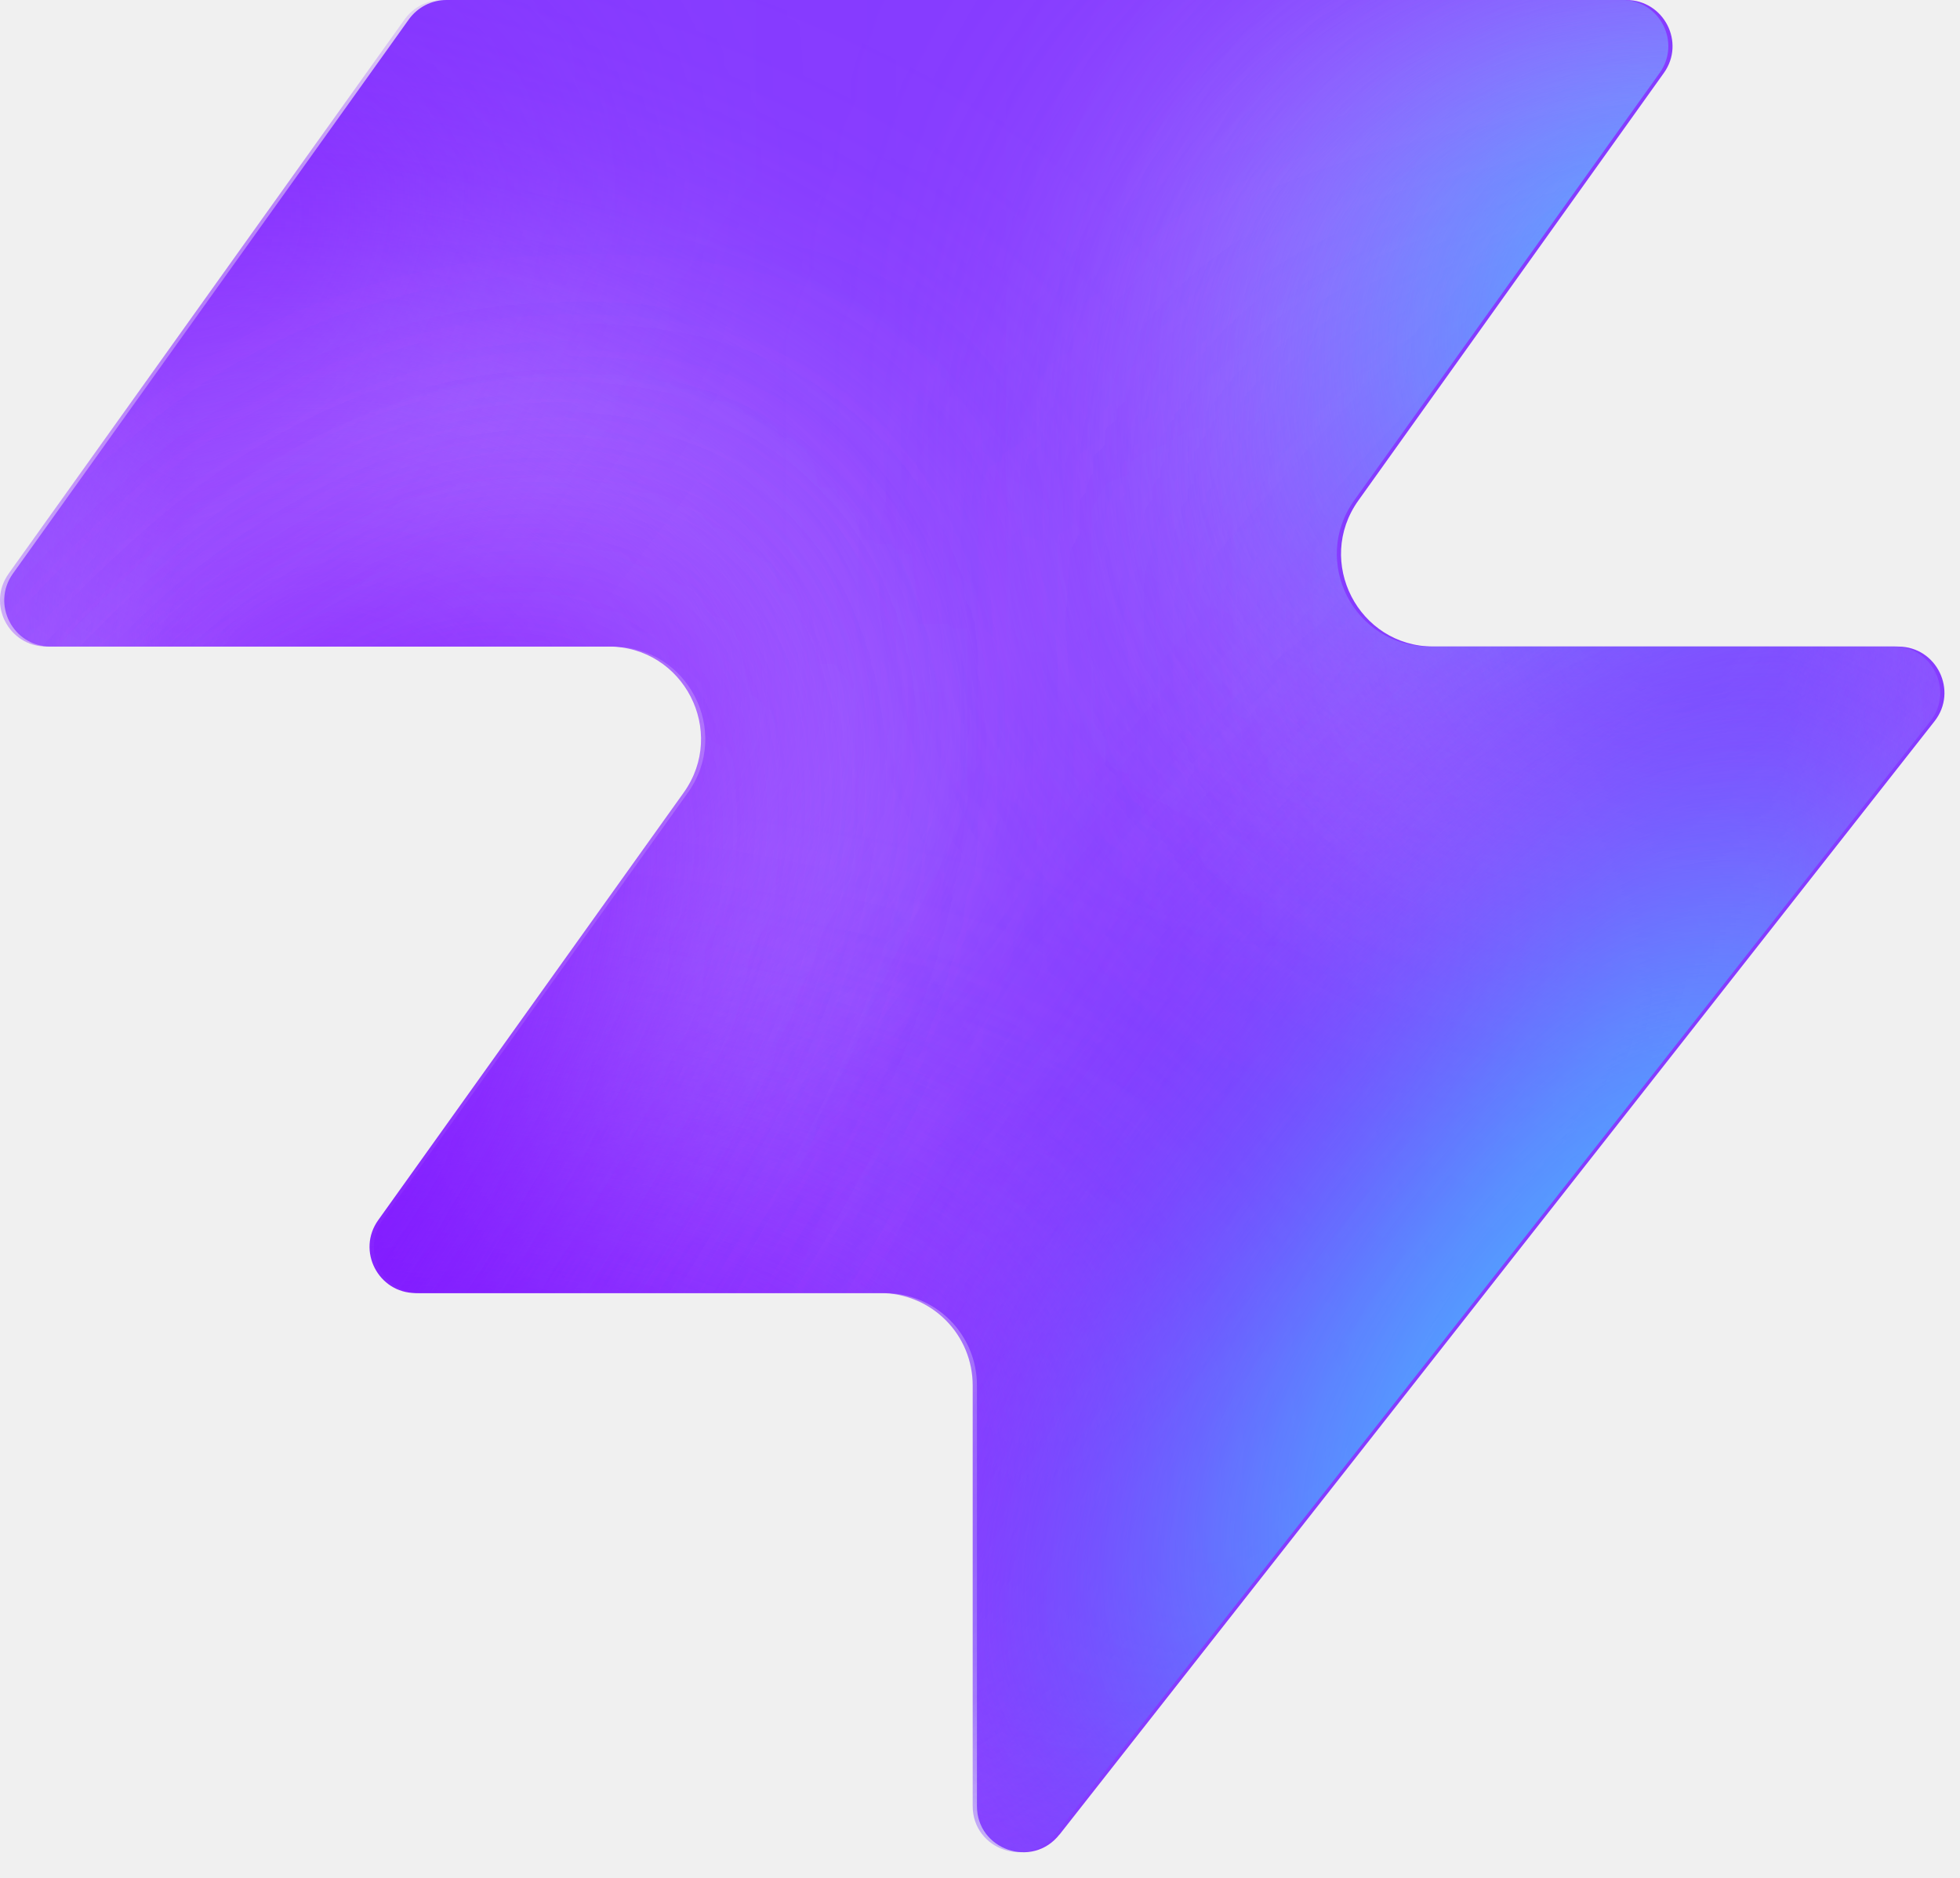
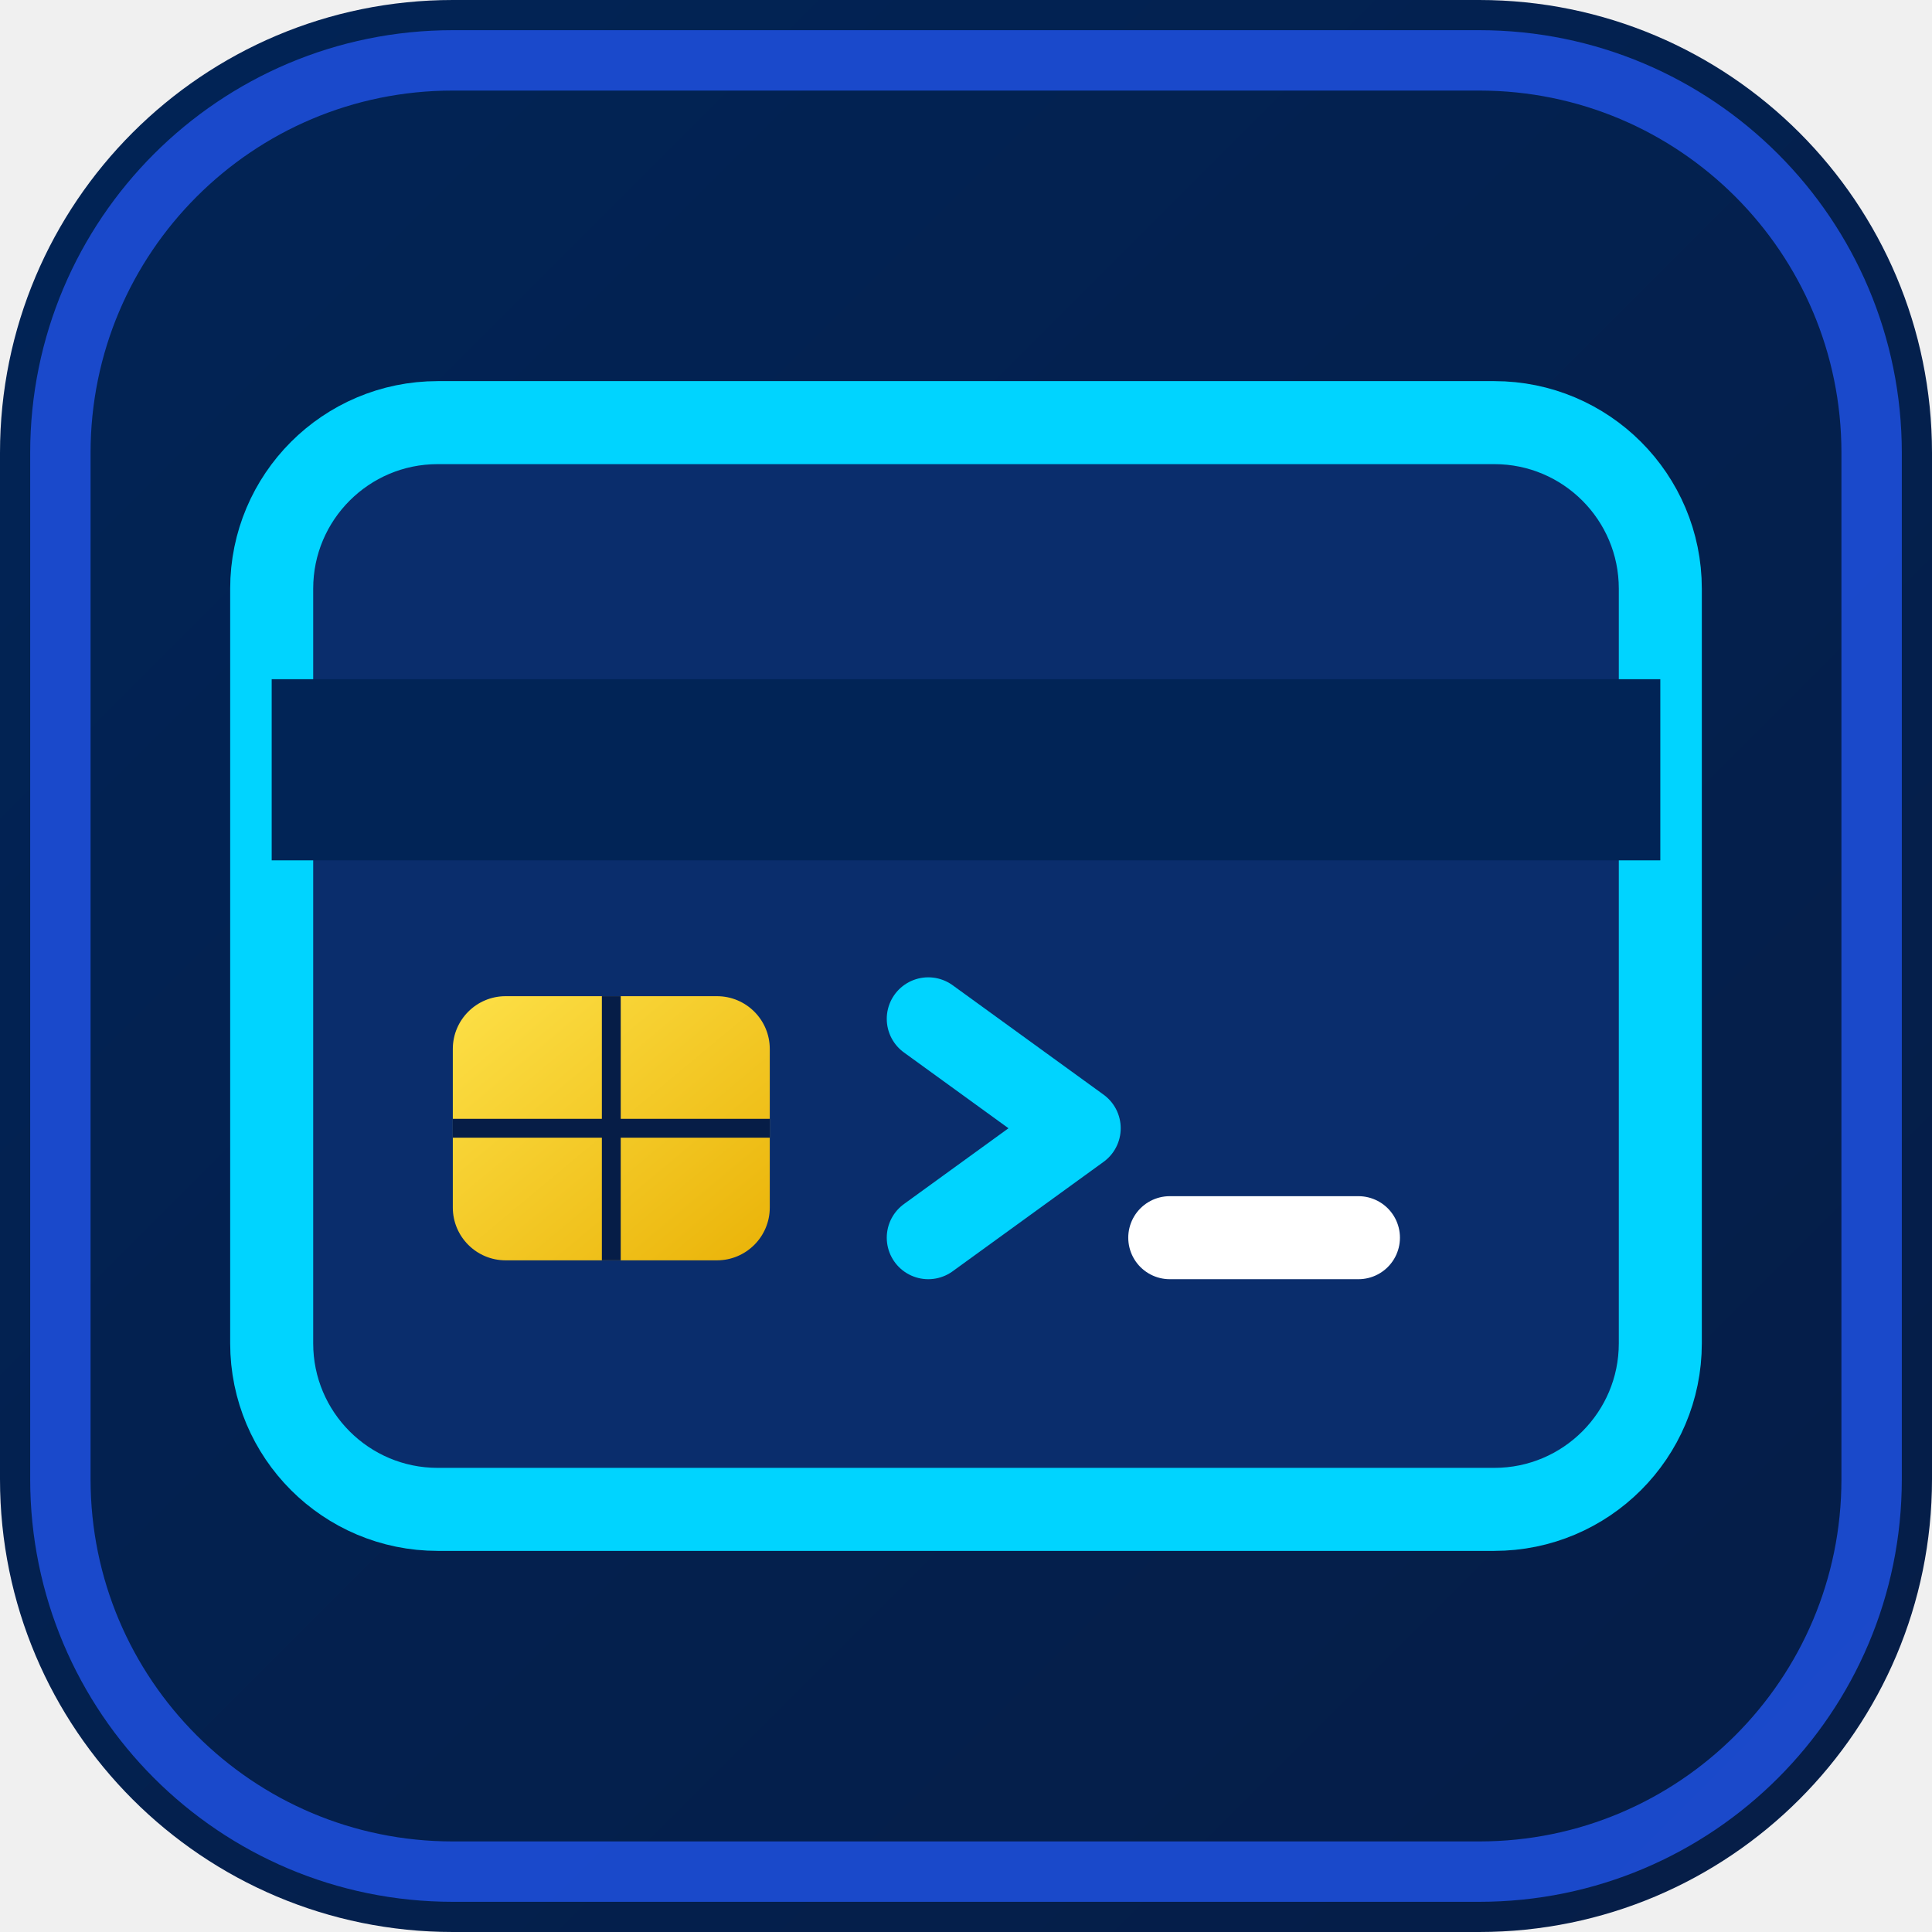
- <svg xmlns="http://www.w3.org/2000/svg" width="48" height="46" fill="none" viewBox="0 0 48 46">
-   <path fill="#863bff" d="M25.946 44.938c-.664.845-2.021.375-2.021-.698V33.937a2.26 2.26 0 0 0-2.262-2.262H10.287c-.92 0-1.456-1.04-.92-1.788l7.48-10.471c1.07-1.497 0-3.578-1.842-3.578H1.237c-.92 0-1.456-1.04-.92-1.788L10.013.474c.214-.297.556-.474.92-.474h28.894c.92 0 1.456 1.04.92 1.788l-7.48 10.471c-1.07 1.498 0 3.579 1.842 3.579h11.377c.943 0 1.473 1.088.89 1.83L25.947 44.94z" style="fill:#863bff;fill:color(display-p3 .525 .23 1);fill-opacity:1" />
-   <mask id="a" width="48" height="46" x="0" y="0" maskUnits="userSpaceOnUse" style="mask-type:alpha">
-     <path fill="#000" d="M25.842 44.938c-.664.844-2.021.375-2.021-.698V33.937a2.26 2.26 0 0 0-2.262-2.262H10.183c-.92 0-1.456-1.04-.92-1.788l7.48-10.471c1.07-1.498 0-3.579-1.842-3.579H1.133c-.92 0-1.456-1.04-.92-1.787L9.91.473c.214-.297.556-.474.92-.474h28.894c.92 0 1.456 1.04.92 1.788l-7.48 10.471c-1.07 1.498 0 3.578 1.842 3.578h11.377c.943 0 1.473 1.088.89 1.832L25.843 44.94z" style="fill:#000;fill-opacity:1" />
-   </mask>
-   <g mask="url(#a)">
-     <g filter="url(#b)">
-       <ellipse cx="5.508" cy="14.704" fill="#ede6ff" rx="5.508" ry="14.704" style="fill:#ede6ff;fill:color(display-p3 .927 .903 1);fill-opacity:1" transform="matrix(.00324 1 1 -.00324 -4.47 31.516)" />
-     </g>
-     <g filter="url(#c)">
-       <ellipse cx="10.399" cy="29.851" fill="#ede6ff" rx="10.399" ry="29.851" style="fill:#ede6ff;fill:color(display-p3 .927 .903 1);fill-opacity:1" transform="matrix(.00324 1 1 -.00324 -39.328 7.883)" />
-     </g>
-     <g filter="url(#d)">
-       <ellipse cx="5.508" cy="30.487" fill="#7e14ff" rx="5.508" ry="30.487" style="fill:#7e14ff;fill:color(display-p3 .492 .077 1);fill-opacity:1" transform="rotate(89.814 -25.913 -14.639)scale(1 -1)" />
-     </g>
-     <g filter="url(#e)">
-       <ellipse cx="5.508" cy="30.599" fill="#7e14ff" rx="5.508" ry="30.599" style="fill:#7e14ff;fill:color(display-p3 .492 .077 1);fill-opacity:1" transform="rotate(89.814 -32.644 -3.334)scale(1 -1)" />
-     </g>
-     <g filter="url(#f)">
-       <ellipse cx="5.508" cy="30.599" fill="#7e14ff" rx="5.508" ry="30.599" style="fill:#7e14ff;fill:color(display-p3 .492 .077 1);fill-opacity:1" transform="matrix(.00324 1 1 -.00324 -34.34 30.47)" />
-     </g>
-     <g filter="url(#g)">
-       <ellipse cx="14.072" cy="22.078" fill="#ede6ff" rx="14.072" ry="22.078" style="fill:#ede6ff;fill:color(display-p3 .927 .903 1);fill-opacity:1" transform="rotate(93.35 24.506 48.493)scale(-1 1)" />
-     </g>
-     <g filter="url(#h)">
-       <ellipse cx="3.47" cy="21.501" fill="#7e14ff" rx="3.47" ry="21.501" style="fill:#7e14ff;fill:color(display-p3 .492 .077 1);fill-opacity:1" transform="rotate(89.009 28.708 47.59)scale(-1 1)" />
-     </g>
-     <g filter="url(#i)">
-       <ellipse cx="3.47" cy="21.501" fill="#7e14ff" rx="3.47" ry="21.501" style="fill:#7e14ff;fill:color(display-p3 .492 .077 1);fill-opacity:1" transform="rotate(89.009 28.708 47.59)scale(-1 1)" />
-     </g>
-     <g filter="url(#j)">
-       <ellipse cx=".387" cy="8.972" fill="#7e14ff" rx="4.407" ry="29.108" style="fill:#7e14ff;fill:color(display-p3 .492 .077 1);fill-opacity:1" transform="rotate(39.51 .387 8.972)" />
-     </g>
-     <g filter="url(#k)">
-       <ellipse cx="47.523" cy="-6.092" fill="#7e14ff" rx="4.407" ry="29.108" style="fill:#7e14ff;fill:color(display-p3 .492 .077 1);fill-opacity:1" transform="rotate(37.892 47.523 -6.092)" />
-     </g>
-     <g filter="url(#l)">
-       <ellipse cx="41.412" cy="6.333" fill="#47bfff" rx="5.971" ry="9.665" style="fill:#47bfff;fill:color(display-p3 .28 .748 1);fill-opacity:1" transform="rotate(37.892 41.412 6.333)" />
-     </g>
-     <g filter="url(#m)">
-       <ellipse cx="-1.879" cy="38.332" fill="#7e14ff" rx="4.407" ry="29.108" style="fill:#7e14ff;fill:color(display-p3 .492 .077 1);fill-opacity:1" transform="rotate(37.892 -1.88 38.332)" />
-     </g>
-     <g filter="url(#n)">
-       <ellipse cx="-1.879" cy="38.332" fill="#7e14ff" rx="4.407" ry="29.108" style="fill:#7e14ff;fill:color(display-p3 .492 .077 1);fill-opacity:1" transform="rotate(37.892 -1.88 38.332)" />
-     </g>
-     <g filter="url(#o)">
-       <ellipse cx="35.651" cy="29.907" fill="#7e14ff" rx="4.407" ry="29.108" style="fill:#7e14ff;fill:color(display-p3 .492 .077 1);fill-opacity:1" transform="rotate(37.892 35.651 29.907)" />
-     </g>
-     <g filter="url(#p)">
-       <ellipse cx="38.418" cy="32.4" fill="#47bfff" rx="5.971" ry="15.297" style="fill:#47bfff;fill:color(display-p3 .28 .748 1);fill-opacity:1" transform="rotate(37.892 38.418 32.4)" />
-     </g>
-   </g>
+ <svg xmlns="http://www.w3.org/2000/svg" viewBox="0 0 512 512" width="512" height="512">
  <defs>
-     <filter id="b" width="60.045" height="41.654" x="-19.77" y="16.149" color-interpolation-filters="sRGB" filterUnits="userSpaceOnUse">
-       <feFlood flood-opacity="0" result="BackgroundImageFix" />
-       <feBlend in="SourceGraphic" in2="BackgroundImageFix" result="shape" />
-       <feGaussianBlur result="effect1_foregroundBlur_2002_17158" stdDeviation="7.659" />
-     </filter>
-     <filter id="c" width="90.34" height="51.437" x="-54.613" y="-7.533" color-interpolation-filters="sRGB" filterUnits="userSpaceOnUse">
-       <feFlood flood-opacity="0" result="BackgroundImageFix" />
-       <feBlend in="SourceGraphic" in2="BackgroundImageFix" result="shape" />
-       <feGaussianBlur result="effect1_foregroundBlur_2002_17158" stdDeviation="7.659" />
-     </filter>
-     <filter id="d" width="79.355" height="29.4" x="-49.64" y="2.03" color-interpolation-filters="sRGB" filterUnits="userSpaceOnUse">
-       <feFlood flood-opacity="0" result="BackgroundImageFix" />
-       <feBlend in="SourceGraphic" in2="BackgroundImageFix" result="shape" />
-       <feGaussianBlur result="effect1_foregroundBlur_2002_17158" stdDeviation="4.596" />
-     </filter>
-     <filter id="e" width="79.579" height="29.4" x="-45.045" y="20.029" color-interpolation-filters="sRGB" filterUnits="userSpaceOnUse">
-       <feFlood flood-opacity="0" result="BackgroundImageFix" />
-       <feBlend in="SourceGraphic" in2="BackgroundImageFix" result="shape" />
-       <feGaussianBlur result="effect1_foregroundBlur_2002_17158" stdDeviation="4.596" />
-     </filter>
-     <filter id="f" width="79.579" height="29.4" x="-43.513" y="21.178" color-interpolation-filters="sRGB" filterUnits="userSpaceOnUse">
-       <feFlood flood-opacity="0" result="BackgroundImageFix" />
-       <feBlend in="SourceGraphic" in2="BackgroundImageFix" result="shape" />
-       <feGaussianBlur result="effect1_foregroundBlur_2002_17158" stdDeviation="4.596" />
-     </filter>
-     <filter id="g" width="74.749" height="58.852" x="15.756" y="-17.901" color-interpolation-filters="sRGB" filterUnits="userSpaceOnUse">
-       <feFlood flood-opacity="0" result="BackgroundImageFix" />
-       <feBlend in="SourceGraphic" in2="BackgroundImageFix" result="shape" />
-       <feGaussianBlur result="effect1_foregroundBlur_2002_17158" stdDeviation="7.659" />
-     </filter>
-     <filter id="h" width="61.377" height="25.362" x="23.548" y="2.284" color-interpolation-filters="sRGB" filterUnits="userSpaceOnUse">
-       <feFlood flood-opacity="0" result="BackgroundImageFix" />
-       <feBlend in="SourceGraphic" in2="BackgroundImageFix" result="shape" />
-       <feGaussianBlur result="effect1_foregroundBlur_2002_17158" stdDeviation="4.596" />
-     </filter>
-     <filter id="i" width="61.377" height="25.362" x="23.548" y="2.284" color-interpolation-filters="sRGB" filterUnits="userSpaceOnUse">
-       <feFlood flood-opacity="0" result="BackgroundImageFix" />
-       <feBlend in="SourceGraphic" in2="BackgroundImageFix" result="shape" />
-       <feGaussianBlur result="effect1_foregroundBlur_2002_17158" stdDeviation="4.596" />
-     </filter>
-     <filter id="j" width="56.045" height="63.649" x="-27.636" y="-22.853" color-interpolation-filters="sRGB" filterUnits="userSpaceOnUse">
-       <feFlood flood-opacity="0" result="BackgroundImageFix" />
-       <feBlend in="SourceGraphic" in2="BackgroundImageFix" result="shape" />
-       <feGaussianBlur result="effect1_foregroundBlur_2002_17158" stdDeviation="4.596" />
-     </filter>
-     <filter id="k" width="54.814" height="64.646" x="20.116" y="-38.415" color-interpolation-filters="sRGB" filterUnits="userSpaceOnUse">
-       <feFlood flood-opacity="0" result="BackgroundImageFix" />
-       <feBlend in="SourceGraphic" in2="BackgroundImageFix" result="shape" />
-       <feGaussianBlur result="effect1_foregroundBlur_2002_17158" stdDeviation="4.596" />
-     </filter>
-     <filter id="l" width="33.541" height="35.313" x="24.641" y="-11.323" color-interpolation-filters="sRGB" filterUnits="userSpaceOnUse">
-       <feFlood flood-opacity="0" result="BackgroundImageFix" />
-       <feBlend in="SourceGraphic" in2="BackgroundImageFix" result="shape" />
-       <feGaussianBlur result="effect1_foregroundBlur_2002_17158" stdDeviation="4.596" />
-     </filter>
-     <filter id="m" width="54.814" height="64.646" x="-29.286" y="6.009" color-interpolation-filters="sRGB" filterUnits="userSpaceOnUse">
-       <feFlood flood-opacity="0" result="BackgroundImageFix" />
-       <feBlend in="SourceGraphic" in2="BackgroundImageFix" result="shape" />
-       <feGaussianBlur result="effect1_foregroundBlur_2002_17158" stdDeviation="4.596" />
-     </filter>
-     <filter id="n" width="54.814" height="64.646" x="-29.286" y="6.009" color-interpolation-filters="sRGB" filterUnits="userSpaceOnUse">
-       <feFlood flood-opacity="0" result="BackgroundImageFix" />
-       <feBlend in="SourceGraphic" in2="BackgroundImageFix" result="shape" />
-       <feGaussianBlur result="effect1_foregroundBlur_2002_17158" stdDeviation="4.596" />
-     </filter>
-     <filter id="o" width="54.814" height="64.646" x="8.244" y="-2.416" color-interpolation-filters="sRGB" filterUnits="userSpaceOnUse">
-       <feFlood flood-opacity="0" result="BackgroundImageFix" />
-       <feBlend in="SourceGraphic" in2="BackgroundImageFix" result="shape" />
-       <feGaussianBlur result="effect1_foregroundBlur_2002_17158" stdDeviation="4.596" />
-     </filter>
-     <filter id="p" width="39.409" height="43.623" x="18.713" y="10.588" color-interpolation-filters="sRGB" filterUnits="userSpaceOnUse">
-       <feFlood flood-opacity="0" result="BackgroundImageFix" />
-       <feBlend in="SourceGraphic" in2="BackgroundImageFix" result="shape" />
-       <feGaussianBlur result="effect1_foregroundBlur_2002_17158" stdDeviation="4.596" />
-     </filter>
+     <linearGradient id="psBgFav" x1="0%" y1="0%" x2="100%" y2="100%">
+       <stop offset="0%" stop-color="#012456" />
+       <stop offset="100%" stop-color="#061d47" />
+     </linearGradient>
+     <linearGradient id="chipGoldFav" x1="0%" y1="0%" x2="100%" y2="100%">
+       <stop offset="0%" stop-color="#fde047" />
+       <stop offset="100%" stop-color="#eab308" />
+     </linearGradient>
  </defs>
+   <rect width="512" height="512" rx="120" fill="url(#psBgFav)" />
+   <rect x="16" y="16" width="480" height="480" rx="104" fill="none" stroke="#1d4ed8" stroke-width="16" opacity="0.9" />
+   <rect x="72" y="112" width="368" height="288" rx="44" fill="#0a2d6c" stroke="#00d4ff" stroke-width="22" />
+   <rect x="72" y="180" width="368" height="48" fill="#012456" />
+   <rect x="120" y="264" width="84" height="70" rx="14" fill="url(#chipGoldFav)" />
+   <line x1="162" y1="264" x2="162" y2="334" stroke="#061d47" stroke-width="5" />
+   <line x1="120" y1="299" x2="204" y2="299" stroke="#061d47" stroke-width="5" />
+   <path d="M246 270 L286 299 L246 328" fill="none" stroke="#00d4ff" stroke-width="22" stroke-linecap="round" stroke-linejoin="round" />
+   <line x1="310" y1="328" x2="360" y2="328" stroke="#ffffff" stroke-width="22" stroke-linecap="round" />
</svg>
